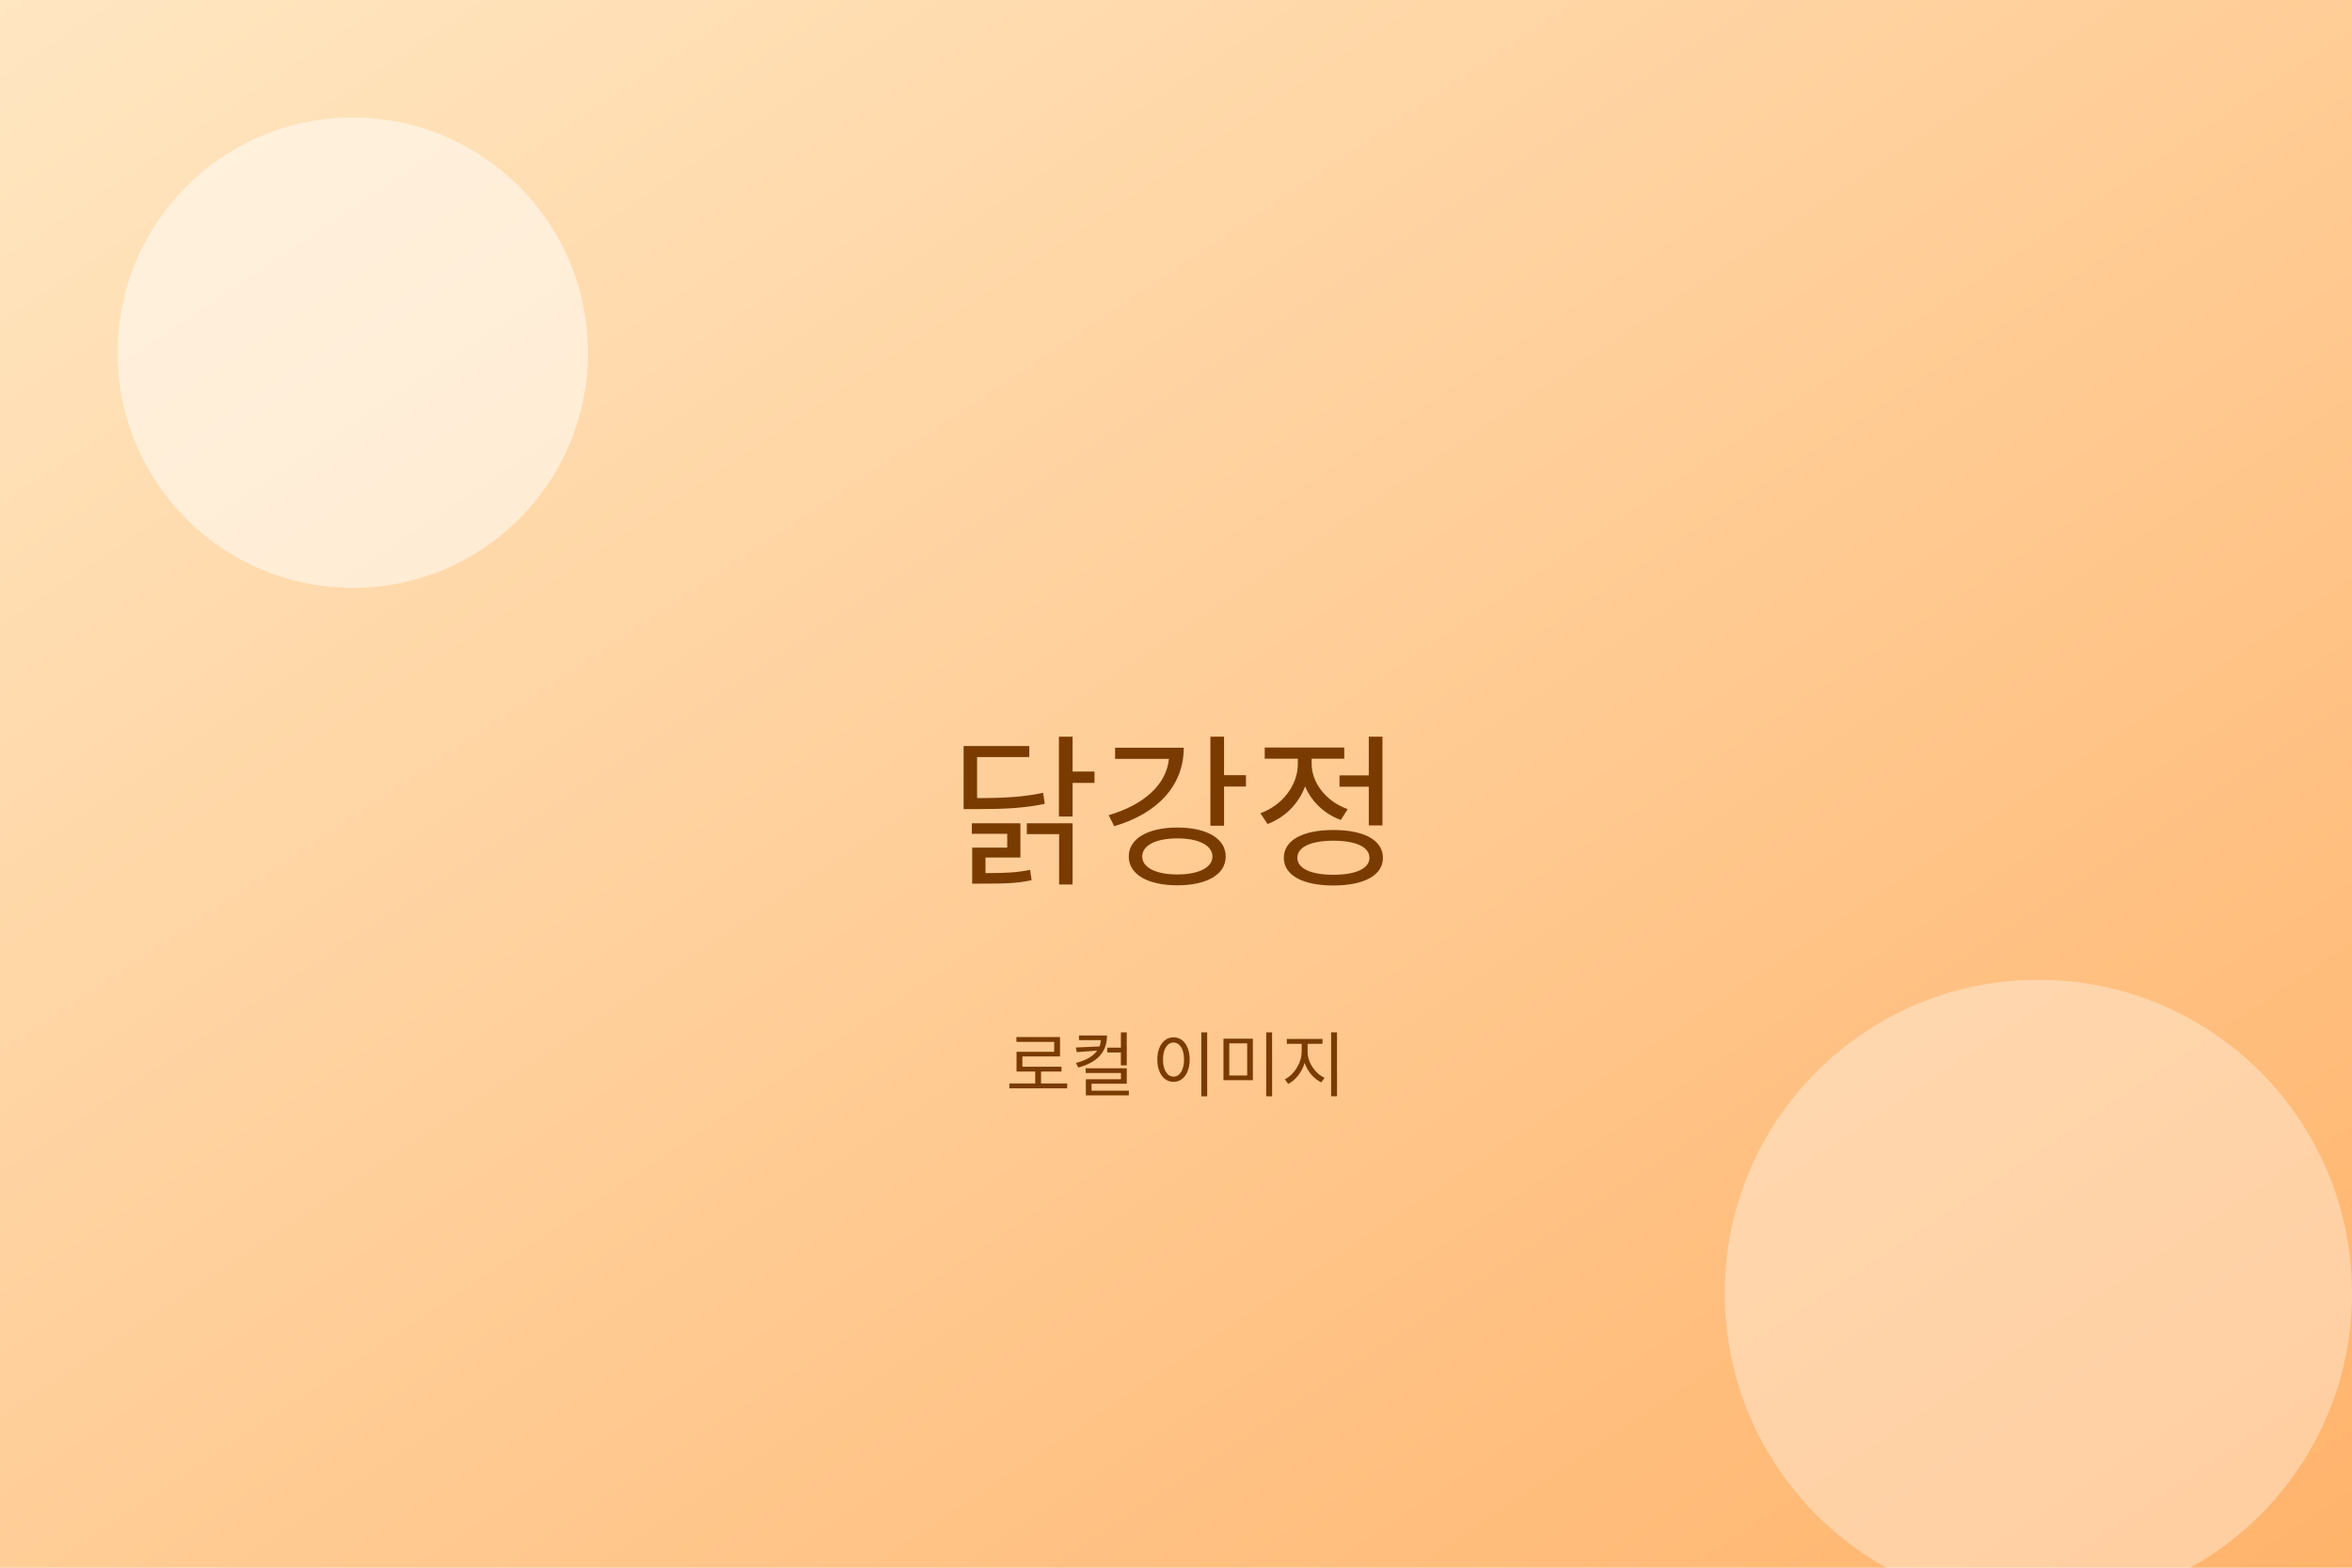
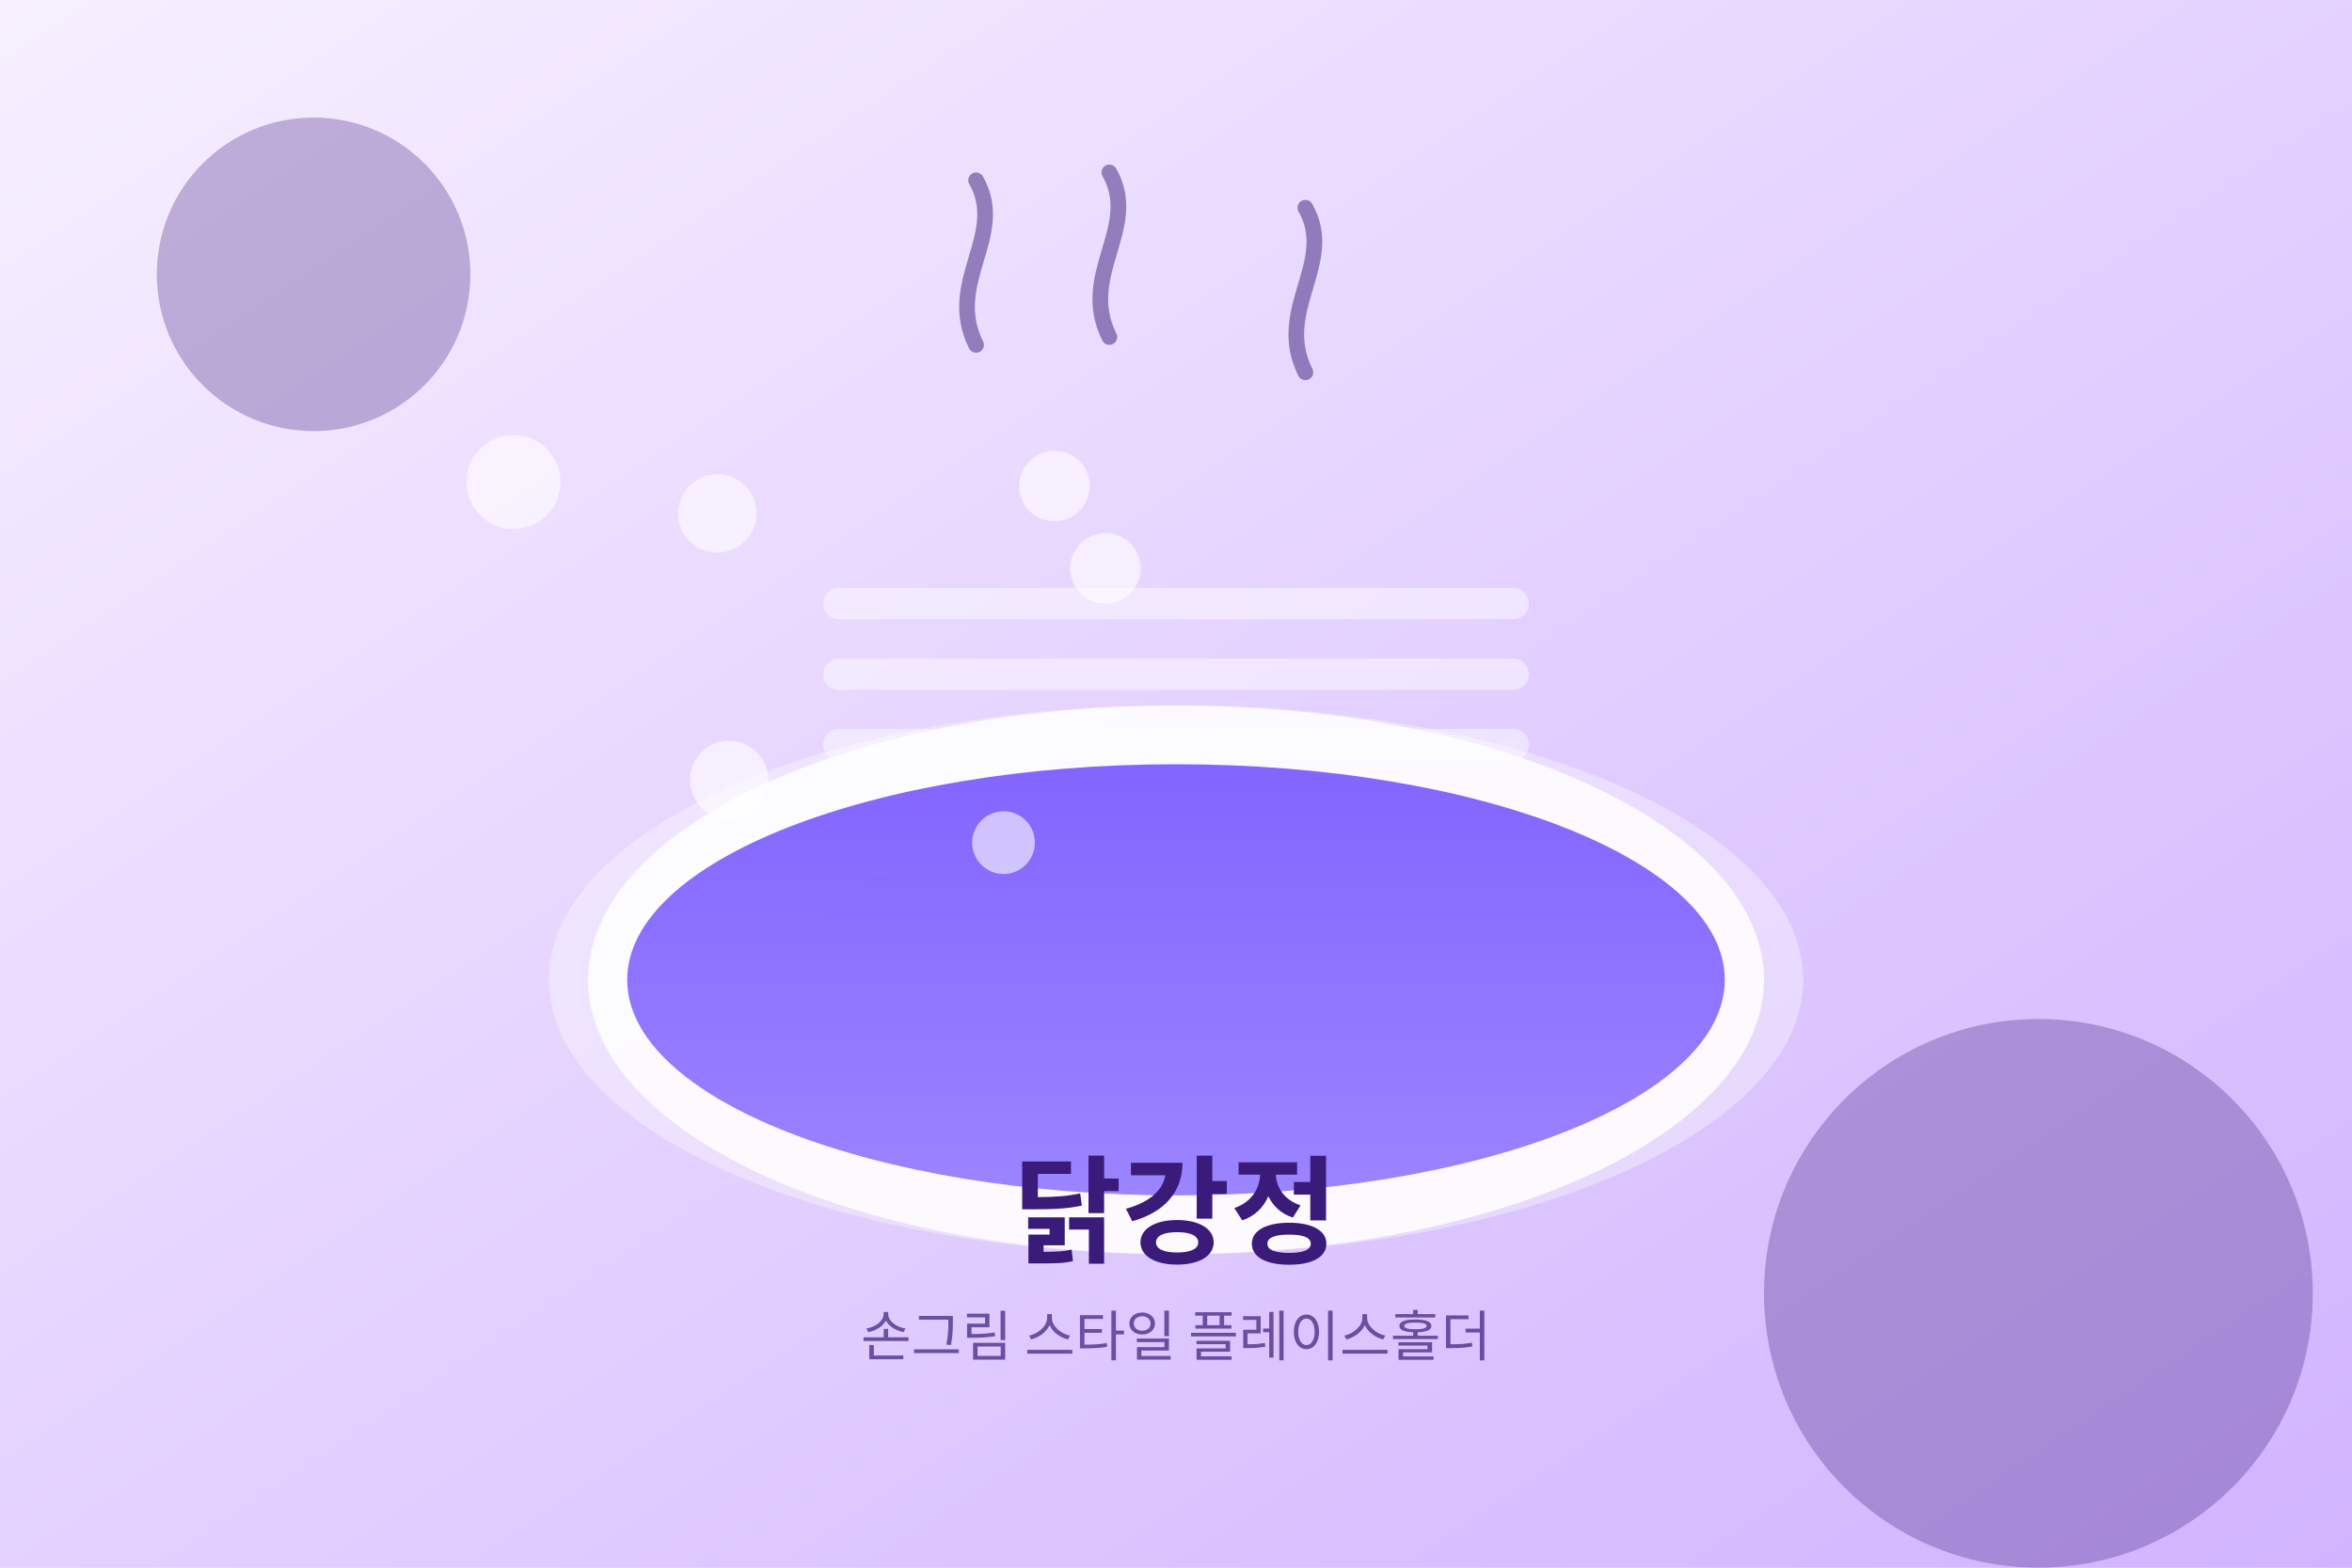
<svg xmlns="http://www.w3.org/2000/svg" width="600" height="400" viewBox="0 0 600 400">
  <defs>
    <linearGradient id="bg" x1="0" y1="0" x2="1" y2="1">
-       <stop offset="0%" stop-color="#ffe7c2" />
-       <stop offset="100%" stop-color="#ffb36b" />
+       <stop offset="0%" stop-color="#f7f0ff" />
+       <stop offset="100%" stop-color="#d1b3ff" />
+     </linearGradient>
+     <linearGradient id="food" x1="0" y1="0" x2="0" y2="1">
+       <stop offset="0%" stop-color="#7b5dff" stop-opacity="0.95" />
+       <stop offset="100%" stop-color="#7b5dff" stop-opacity="0.75" />
    </linearGradient>
  </defs>
  <rect width="100%" height="100%" fill="url(#bg)" />
-   <circle cx="90" cy="90" r="60" fill="rgba(255,255,255,0.5)" />
-   <circle cx="520" cy="330" r="80" fill="rgba(255,255,255,0.35)" />
-   <text x="50%" y="52%" dominant-baseline="middle" text-anchor="middle" font-size="42" font-family="Pretendard, 'Apple SD Gothic Neo', sans-serif" fill="#7a3b00">닭강정</text>
-   <text x="50%" y="68%" dominant-baseline="middle" text-anchor="middle" font-size="18" font-family="Pretendard, 'Apple SD Gothic Neo', sans-serif" fill="#7a3b00">로컬 이미지</text>
+   <g opacity="0.3" fill="#3a1b7a">
+     <circle cx="80" cy="70" r="40" />
+     <circle cx="520" cy="330" r="70" />
+   </g>
+   <g fill="none" stroke="#3a1b7a" stroke-width="4" stroke-linecap="round" opacity="0.5">
+     <path d="M249 88 c -8 -16 8 -28 0 -42" />
+     <path d="M283 86 c -8 -16 8 -28 0 -42" />
+     <path d="M333 95 c -8 -16 8 -28 0 -42" />
+   </g>
+   <ellipse cx="300" cy="250" rx="150" ry="70" fill="#ffffff" opacity="0.85" />
+   <ellipse cx="300" cy="250" rx="160" ry="70" fill="#ffffff" opacity="0.35" />
+   <ellipse cx="300" cy="250" rx="140" ry="55" fill="url(#food)" />
+   <rect x="210" y="150" width="180" height="8" rx="4" fill="#ffffff" opacity="0.45" />
+   <rect x="210" y="168" width="180" height="8" rx="4" fill="#ffffff" opacity="0.45" />
+   <rect x="210" y="186" width="180" height="8" rx="4" fill="#ffffff" opacity="0.45" />
+   <g fill="#ffffff" opacity="0.6">
+     <circle cx="256" cy="215" r="8" />
+     <circle cx="131" cy="123" r="12" />
+     <circle cx="183" cy="131" r="10" />
+     <circle cx="186" cy="199" r="10" />
+     <circle cx="282" cy="145" r="9" />
+     <circle cx="269" cy="124" r="9" />
+   </g>
+   <g font-family="Pretendard, 'Apple SD Gothic Neo', sans-serif" text-anchor="middle">
+     <text x="300" y="320" font-size="30" fill="#3a1b7a" font-weight="700">닭강정</text>
+     <text x="300" y="346" font-size="14" fill="#3a1b7a" opacity="0.7">손그림 스타일 플레이스홀더</text>
+   </g>
</svg>
